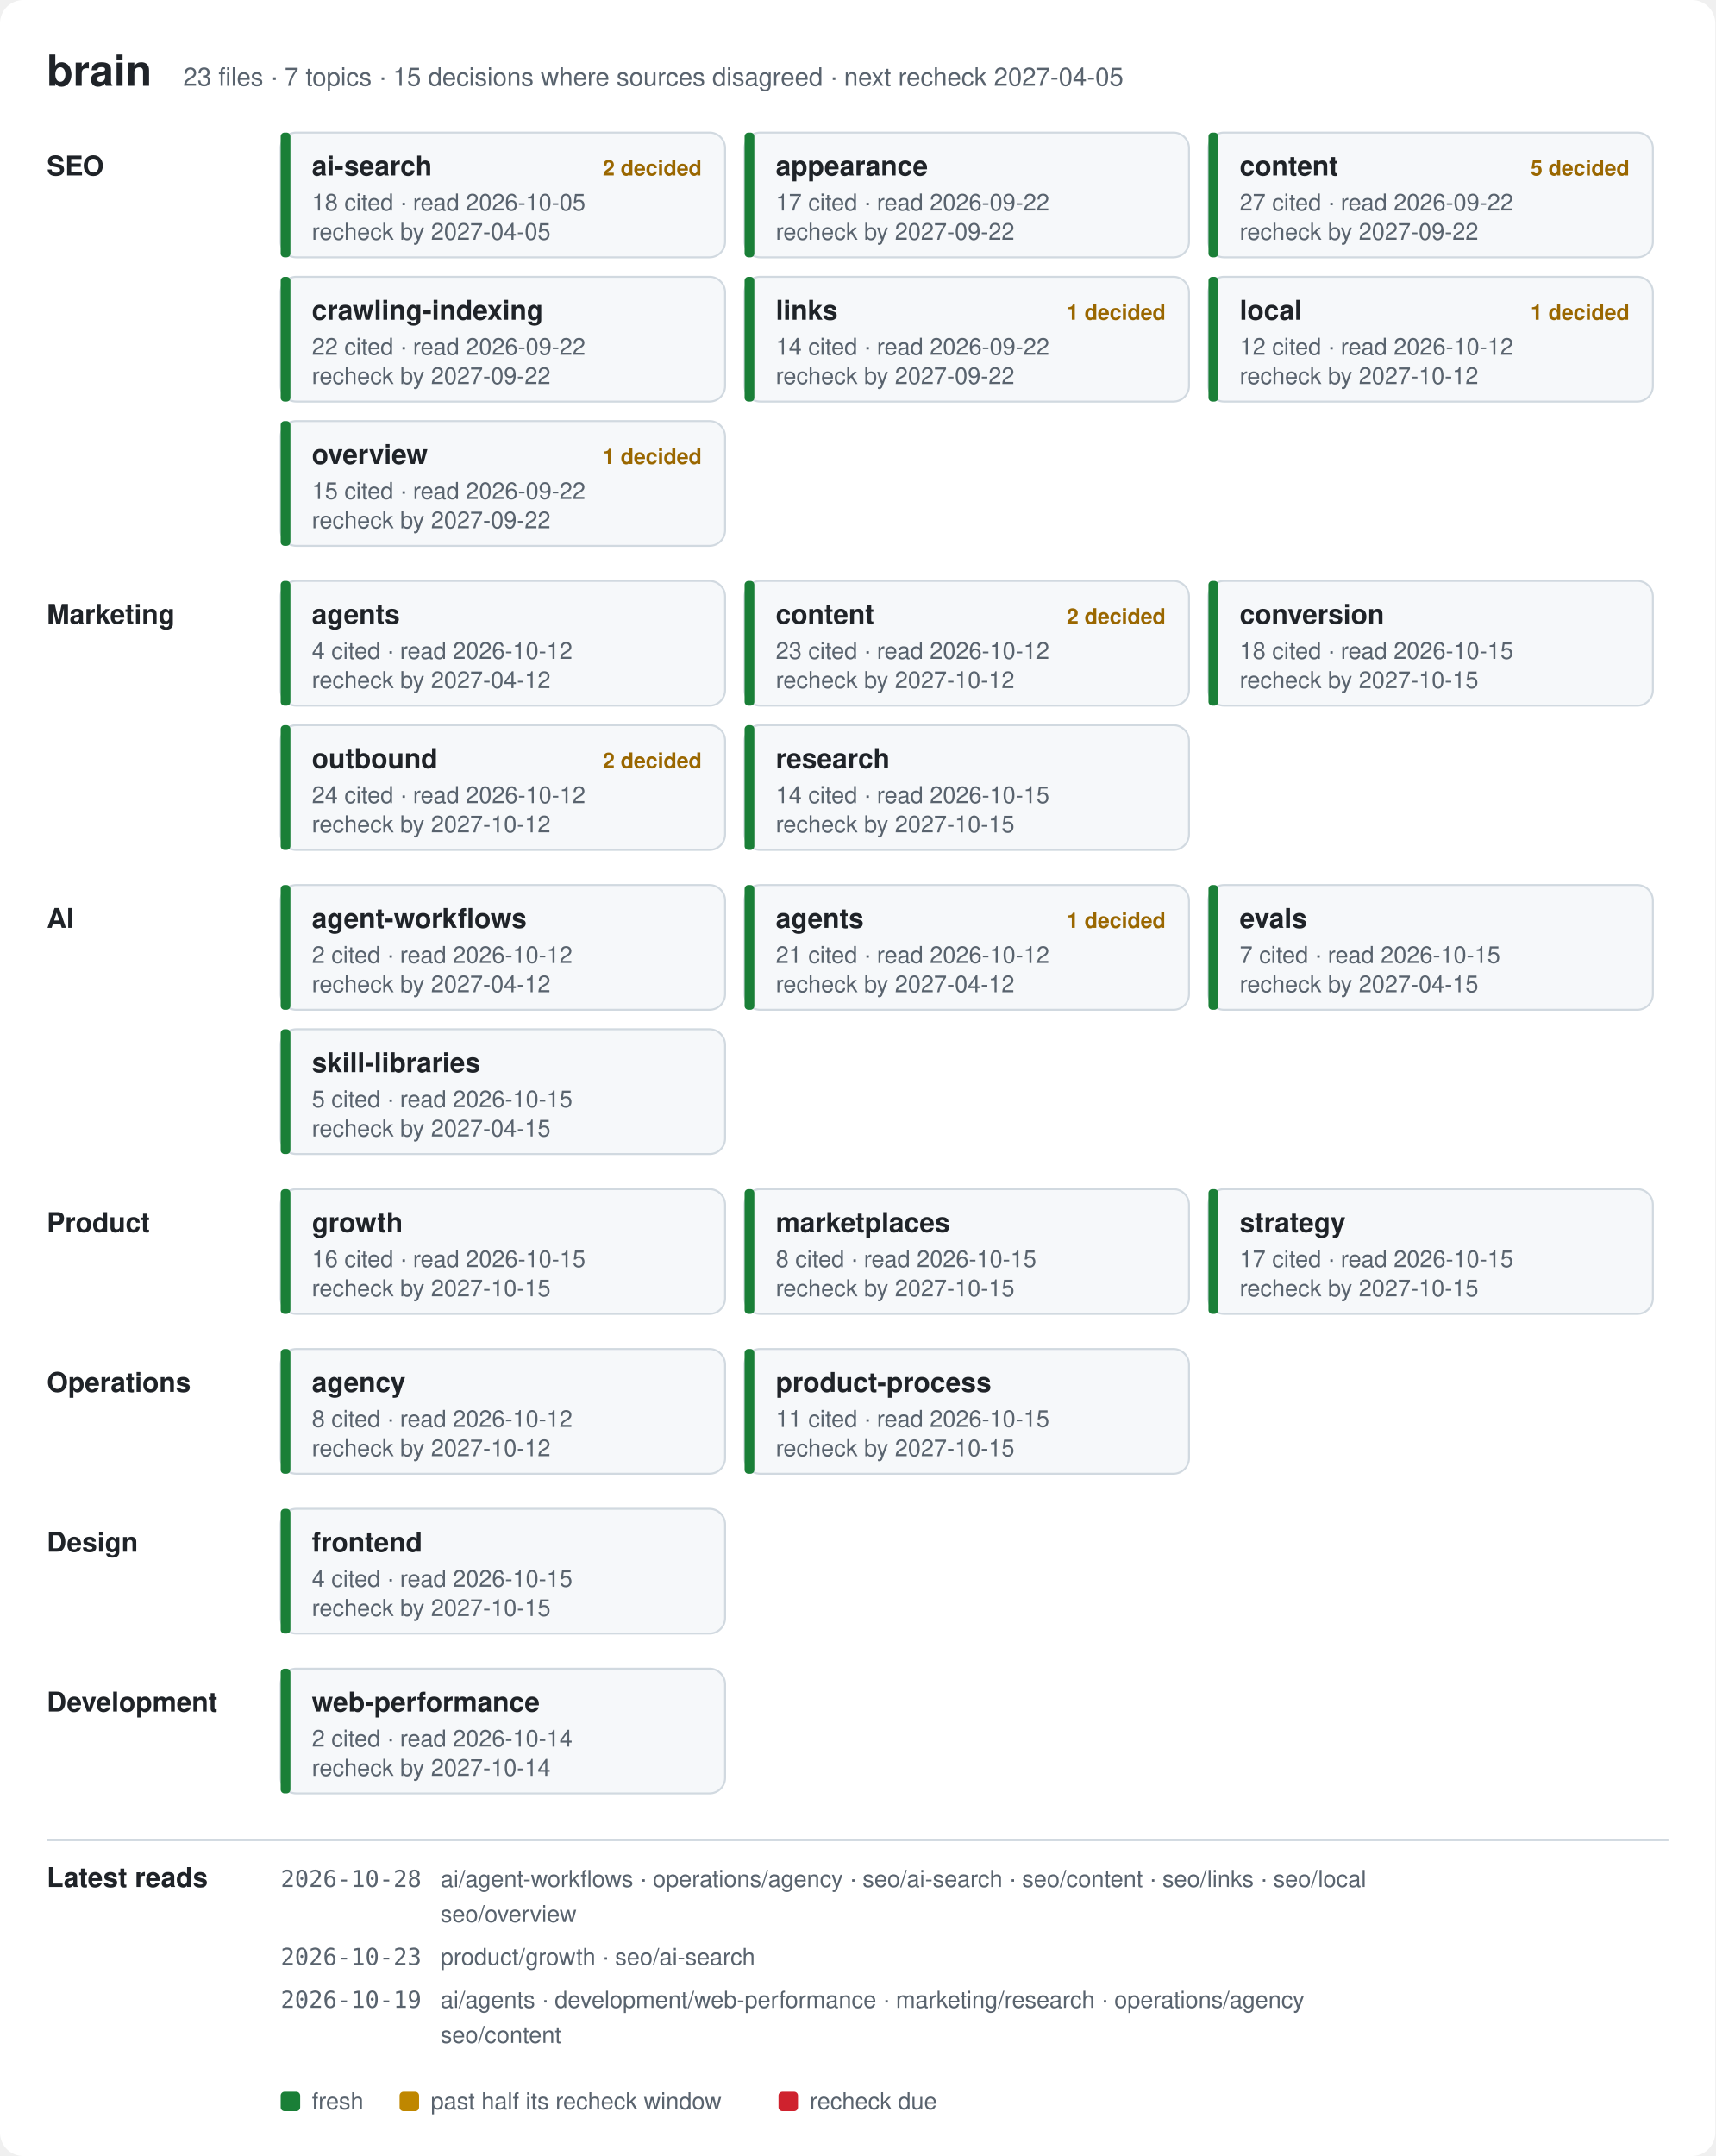
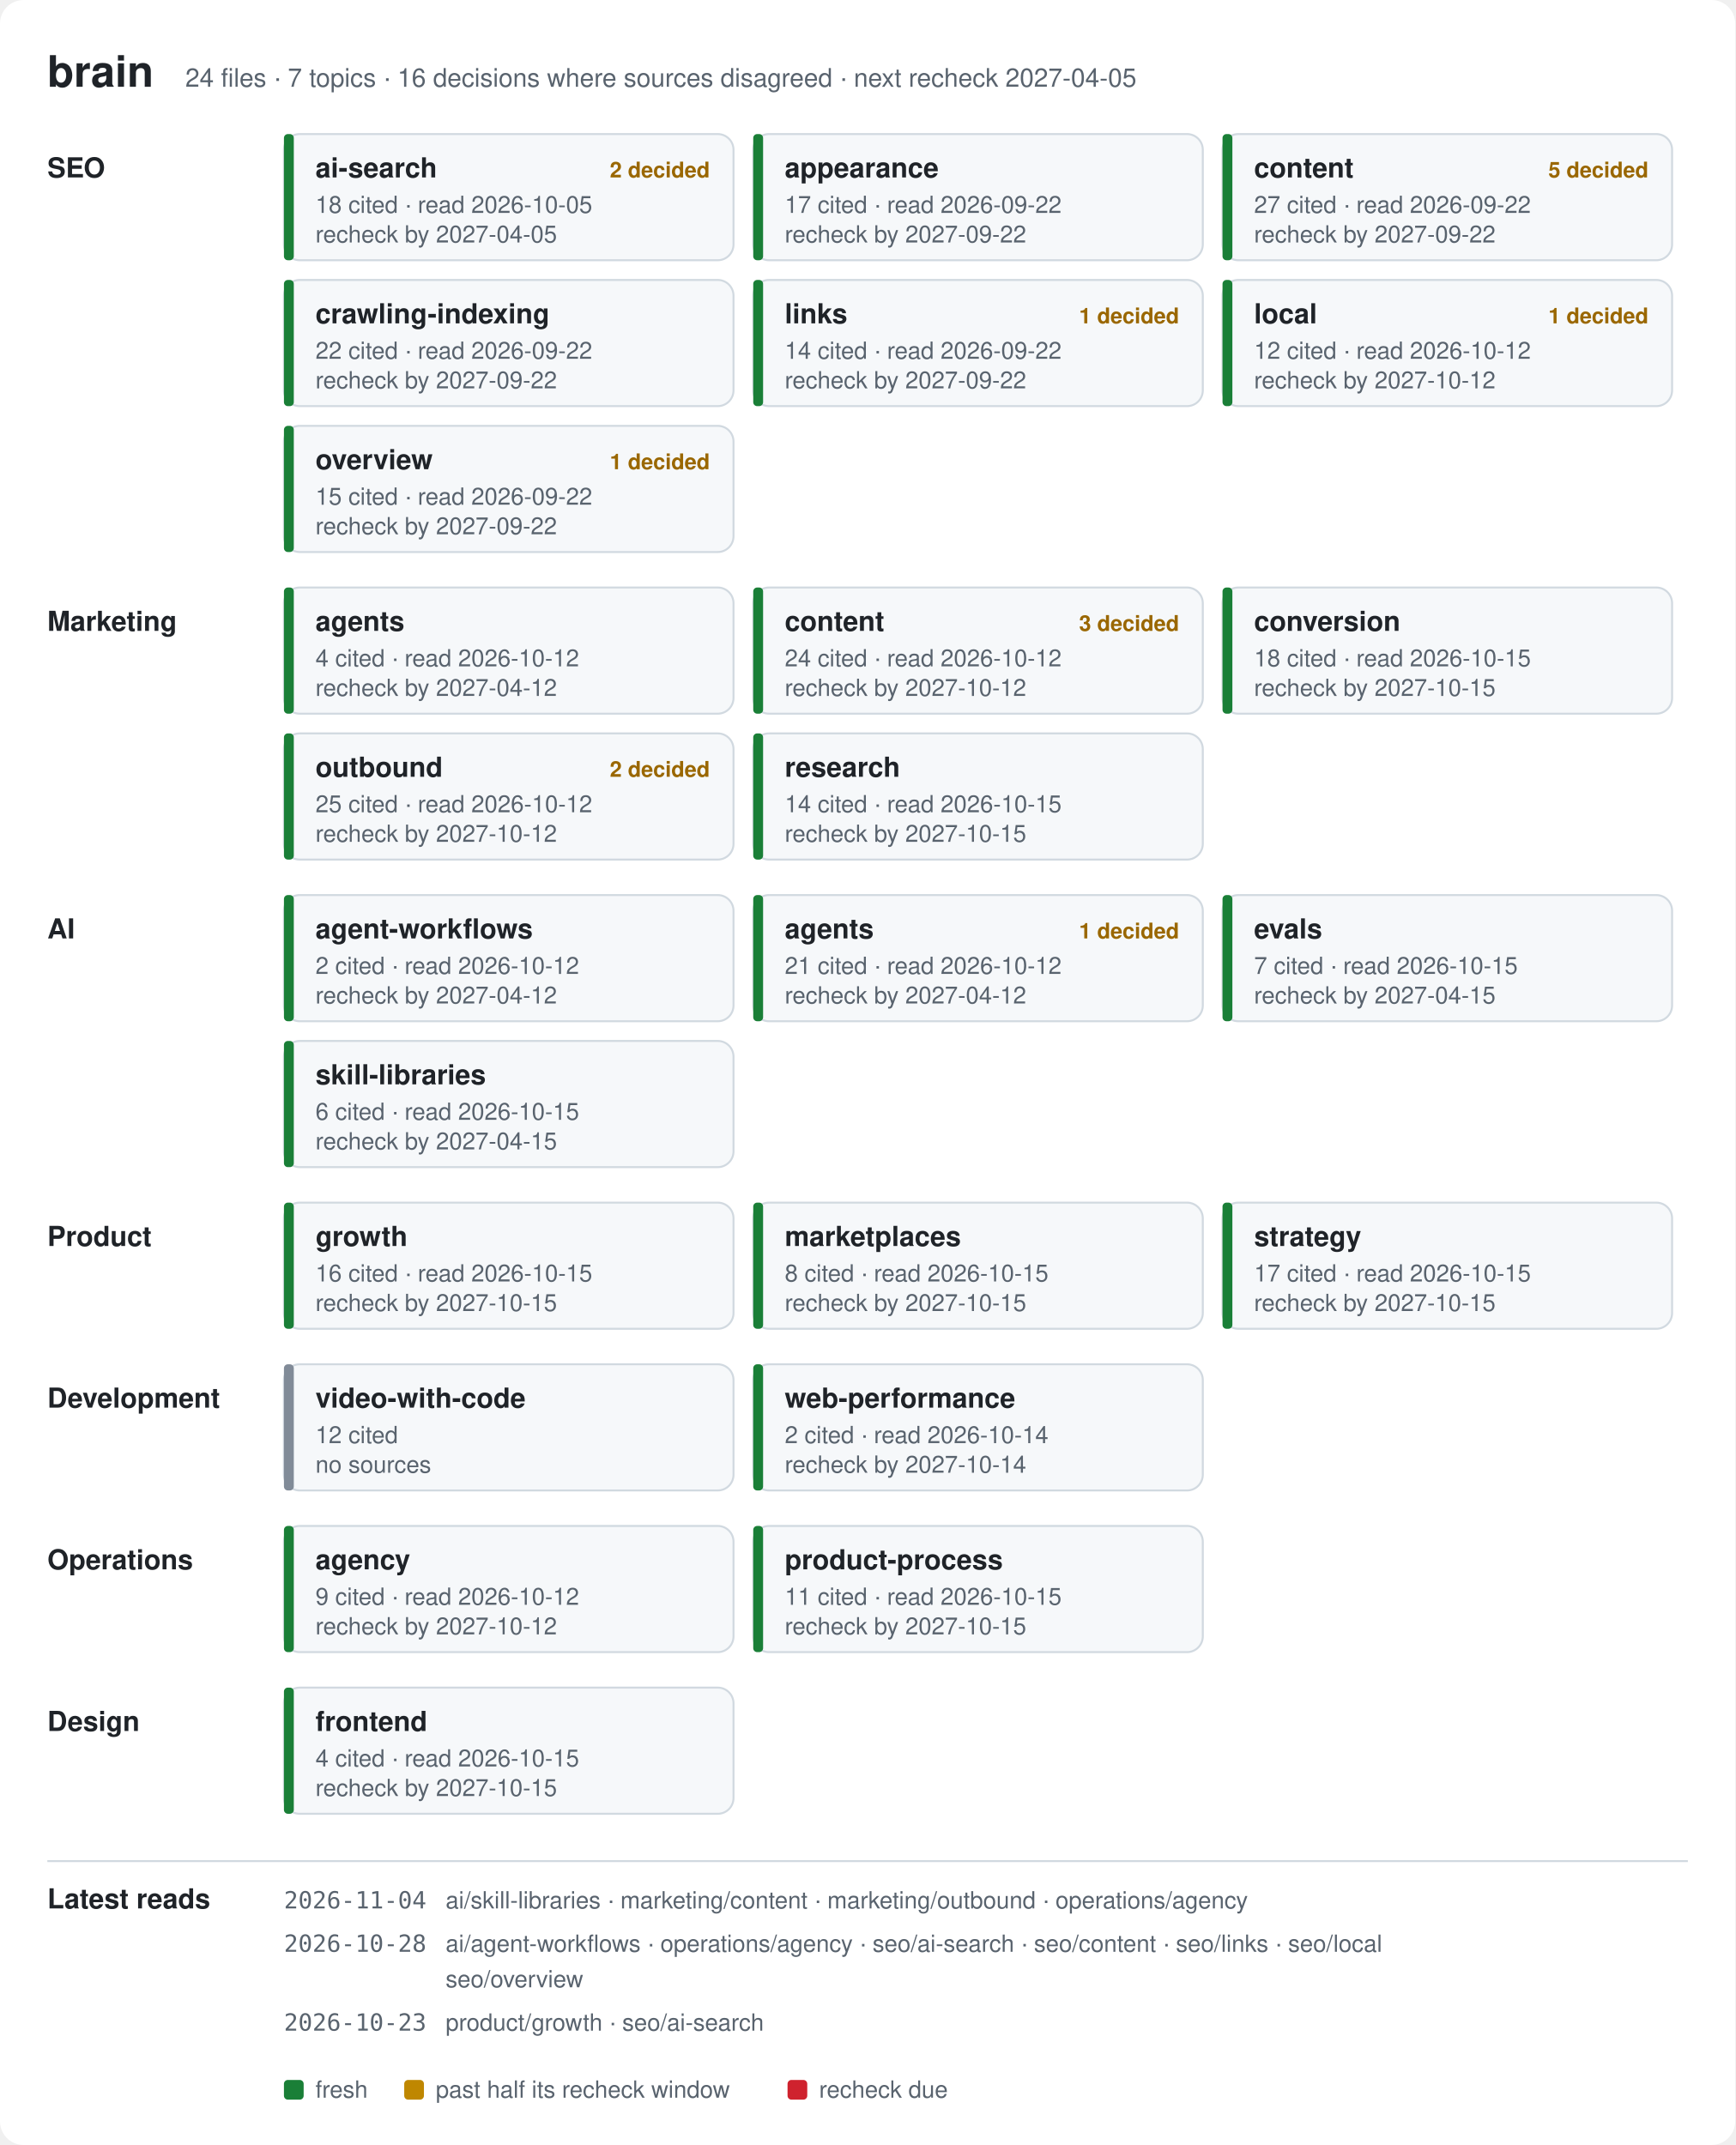
- <svg xmlns="http://www.w3.org/2000/svg" width="880" height="1106" viewBox="0 0 880 1106" role="img" aria-label="Brain map: 23 files · 7 topics · 15 decisions where sources disagreed · next recheck 2027-04-05">
+ <svg xmlns="http://www.w3.org/2000/svg" width="880" height="1088" viewBox="0 0 880 1088" role="img" aria-label="Brain map: 24 files · 7 topics · 16 decisions where sources disagreed · next recheck 2027-04-05">
  <style>
    text { font-family: -apple-system, BlinkMacSystemFont, 'Segoe UI', Helvetica, Arial, sans-serif; fill: #1f2328; }
    .h1 { font-size: 22px; font-weight: 700; }
    .topic { font-size: 14px; font-weight: 600; }
    .name { font-size: 14px; font-weight: 600; }
    .small { font-size: 12px; fill: #59636e; }
    .muted { font-size: 13px; fill: #59636e; }
    .mono { font-family: ui-monospace, SFMono-Regular, Menlo, monospace; }
    .badge { font-size: 11px; font-weight: 600; fill: #9a6700; }
    .bg { fill: #ffffff; }
    .card { fill: #f6f8fa; stroke: #d1d9e0; }
    .rule { stroke: #d1d9e0; }
    .s-fresh { fill: #1a7f37; } .s-soon { fill: #bf8700; } .s-due { fill: #cf222e; } .s-none { fill: #818b98; }
    .t-soon { fill: #9a6700; } .t-due { fill: #cf222e; font-weight: 600; }
    a:hover .card { stroke: #0969da; }
    @media (prefers-color-scheme: dark) {
      text { fill: #f0f6fc; }
      .small, .muted { fill: #9198a1; }
      .badge, .t-soon { fill: #d29922; }
      .t-due { fill: #f85149; }
      .bg { fill: #0d1117; }
      .card { fill: #151b23; stroke: #3d444d; }
      .rule { stroke: #3d444d; }
      .s-fresh { fill: #3fb950; } .s-soon { fill: #d29922; } .s-due { fill: #f85149; }
      a:hover .card { stroke: #4493f8; }
    }
</style>
-   <rect width="880" height="1106" rx="12" class="bg" />
+   <rect width="880" height="1088" rx="12" class="bg" />
  <text x="24" y="44" class="h1">brain</text>
-   <text x="94" y="44" class="muted">23 files · 7 topics · 15 decisions where sources disagreed · next recheck 2027-04-05</text>
+   <text x="94" y="44" class="muted">24 files · 7 topics · 16 decisions where sources disagreed · next recheck 2027-04-05</text>
  <text x="24" y="90" class="topic">SEO</text>
  <a href="seo/ai-search.md">
    <g>
      <rect x="144" y="68" width="228" height="64" rx="8" class="card" />
      <rect x="144" y="68" width="5" height="64" rx="2" class="s-fresh" />
      <text x="160" y="90" class="name">ai-search</text>
      <text x="360" y="90" class="badge" text-anchor="end">2 decided</text>
      <text x="160" y="108" class="small">18 cited · read 2026-10-05</text>
      <text x="160" y="123" class="small t-fresh">recheck by 2027-04-05</text>
    </g>
  </a>
  <a href="seo/appearance.md">
    <g>
      <rect x="382" y="68" width="228" height="64" rx="8" class="card" />
      <rect x="382" y="68" width="5" height="64" rx="2" class="s-fresh" />
      <text x="398" y="90" class="name">appearance</text>
      <text x="398" y="108" class="small">17 cited · read 2026-09-22</text>
      <text x="398" y="123" class="small t-fresh">recheck by 2027-09-22</text>
    </g>
  </a>
  <a href="seo/content.md">
    <g>
      <rect x="620" y="68" width="228" height="64" rx="8" class="card" />
      <rect x="620" y="68" width="5" height="64" rx="2" class="s-fresh" />
      <text x="636" y="90" class="name">content</text>
      <text x="836" y="90" class="badge" text-anchor="end">5 decided</text>
      <text x="636" y="108" class="small">27 cited · read 2026-09-22</text>
      <text x="636" y="123" class="small t-fresh">recheck by 2027-09-22</text>
    </g>
  </a>
  <a href="seo/crawling-indexing.md">
    <g>
      <rect x="144" y="142" width="228" height="64" rx="8" class="card" />
      <rect x="144" y="142" width="5" height="64" rx="2" class="s-fresh" />
      <text x="160" y="164" class="name">crawling-indexing</text>
      <text x="160" y="182" class="small">22 cited · read 2026-09-22</text>
      <text x="160" y="197" class="small t-fresh">recheck by 2027-09-22</text>
    </g>
  </a>
  <a href="seo/links.md">
    <g>
      <rect x="382" y="142" width="228" height="64" rx="8" class="card" />
      <rect x="382" y="142" width="5" height="64" rx="2" class="s-fresh" />
      <text x="398" y="164" class="name">links</text>
      <text x="598" y="164" class="badge" text-anchor="end">1 decided</text>
      <text x="398" y="182" class="small">14 cited · read 2026-09-22</text>
      <text x="398" y="197" class="small t-fresh">recheck by 2027-09-22</text>
    </g>
  </a>
  <a href="seo/local.md">
    <g>
      <rect x="620" y="142" width="228" height="64" rx="8" class="card" />
      <rect x="620" y="142" width="5" height="64" rx="2" class="s-fresh" />
      <text x="636" y="164" class="name">local</text>
      <text x="836" y="164" class="badge" text-anchor="end">1 decided</text>
      <text x="636" y="182" class="small">12 cited · read 2026-10-12</text>
      <text x="636" y="197" class="small t-fresh">recheck by 2027-10-12</text>
    </g>
  </a>
  <a href="seo/overview.md">
    <g>
      <rect x="144" y="216" width="228" height="64" rx="8" class="card" />
      <rect x="144" y="216" width="5" height="64" rx="2" class="s-fresh" />
      <text x="160" y="238" class="name">overview</text>
      <text x="360" y="238" class="badge" text-anchor="end">1 decided</text>
      <text x="160" y="256" class="small">15 cited · read 2026-09-22</text>
      <text x="160" y="271" class="small t-fresh">recheck by 2027-09-22</text>
    </g>
  </a>
  <text x="24" y="320" class="topic">Marketing</text>
  <a href="marketing/agents.md">
    <g>
      <rect x="144" y="298" width="228" height="64" rx="8" class="card" />
      <rect x="144" y="298" width="5" height="64" rx="2" class="s-fresh" />
      <text x="160" y="320" class="name">agents</text>
      <text x="160" y="338" class="small">4 cited · read 2026-10-12</text>
      <text x="160" y="353" class="small t-fresh">recheck by 2027-04-12</text>
    </g>
  </a>
  <a href="marketing/content.md">
    <g>
      <rect x="382" y="298" width="228" height="64" rx="8" class="card" />
      <rect x="382" y="298" width="5" height="64" rx="2" class="s-fresh" />
      <text x="398" y="320" class="name">content</text>
-       <text x="598" y="320" class="badge" text-anchor="end">2 decided</text>
-       <text x="398" y="338" class="small">23 cited · read 2026-10-12</text>
+       <text x="598" y="320" class="badge" text-anchor="end">3 decided</text>
+       <text x="398" y="338" class="small">24 cited · read 2026-10-12</text>
      <text x="398" y="353" class="small t-fresh">recheck by 2027-10-12</text>
    </g>
  </a>
  <a href="marketing/conversion.md">
    <g>
      <rect x="620" y="298" width="228" height="64" rx="8" class="card" />
      <rect x="620" y="298" width="5" height="64" rx="2" class="s-fresh" />
      <text x="636" y="320" class="name">conversion</text>
      <text x="636" y="338" class="small">18 cited · read 2026-10-15</text>
      <text x="636" y="353" class="small t-fresh">recheck by 2027-10-15</text>
    </g>
  </a>
  <a href="marketing/outbound.md">
    <g>
      <rect x="144" y="372" width="228" height="64" rx="8" class="card" />
      <rect x="144" y="372" width="5" height="64" rx="2" class="s-fresh" />
      <text x="160" y="394" class="name">outbound</text>
      <text x="360" y="394" class="badge" text-anchor="end">2 decided</text>
-       <text x="160" y="412" class="small">24 cited · read 2026-10-12</text>
+       <text x="160" y="412" class="small">25 cited · read 2026-10-12</text>
      <text x="160" y="427" class="small t-fresh">recheck by 2027-10-12</text>
    </g>
  </a>
  <a href="marketing/research.md">
    <g>
      <rect x="382" y="372" width="228" height="64" rx="8" class="card" />
      <rect x="382" y="372" width="5" height="64" rx="2" class="s-fresh" />
      <text x="398" y="394" class="name">research</text>
      <text x="398" y="412" class="small">14 cited · read 2026-10-15</text>
      <text x="398" y="427" class="small t-fresh">recheck by 2027-10-15</text>
    </g>
  </a>
  <text x="24" y="476" class="topic">AI</text>
  <a href="ai/agent-workflows.md">
    <g>
      <rect x="144" y="454" width="228" height="64" rx="8" class="card" />
      <rect x="144" y="454" width="5" height="64" rx="2" class="s-fresh" />
      <text x="160" y="476" class="name">agent-workflows</text>
      <text x="160" y="494" class="small">2 cited · read 2026-10-12</text>
      <text x="160" y="509" class="small t-fresh">recheck by 2027-04-12</text>
    </g>
  </a>
  <a href="ai/agents.md">
    <g>
      <rect x="382" y="454" width="228" height="64" rx="8" class="card" />
      <rect x="382" y="454" width="5" height="64" rx="2" class="s-fresh" />
      <text x="398" y="476" class="name">agents</text>
      <text x="598" y="476" class="badge" text-anchor="end">1 decided</text>
      <text x="398" y="494" class="small">21 cited · read 2026-10-12</text>
      <text x="398" y="509" class="small t-fresh">recheck by 2027-04-12</text>
    </g>
  </a>
  <a href="ai/evals.md">
    <g>
      <rect x="620" y="454" width="228" height="64" rx="8" class="card" />
      <rect x="620" y="454" width="5" height="64" rx="2" class="s-fresh" />
      <text x="636" y="476" class="name">evals</text>
      <text x="636" y="494" class="small">7 cited · read 2026-10-15</text>
      <text x="636" y="509" class="small t-fresh">recheck by 2027-04-15</text>
    </g>
  </a>
  <a href="ai/skill-libraries.md">
    <g>
      <rect x="144" y="528" width="228" height="64" rx="8" class="card" />
      <rect x="144" y="528" width="5" height="64" rx="2" class="s-fresh" />
      <text x="160" y="550" class="name">skill-libraries</text>
-       <text x="160" y="568" class="small">5 cited · read 2026-10-15</text>
+       <text x="160" y="568" class="small">6 cited · read 2026-10-15</text>
      <text x="160" y="583" class="small t-fresh">recheck by 2027-04-15</text>
    </g>
  </a>
  <text x="24" y="632" class="topic">Product</text>
  <a href="product/growth.md">
    <g>
      <rect x="144" y="610" width="228" height="64" rx="8" class="card" />
      <rect x="144" y="610" width="5" height="64" rx="2" class="s-fresh" />
      <text x="160" y="632" class="name">growth</text>
      <text x="160" y="650" class="small">16 cited · read 2026-10-15</text>
      <text x="160" y="665" class="small t-fresh">recheck by 2027-10-15</text>
    </g>
  </a>
  <a href="product/marketplaces.md">
    <g>
      <rect x="382" y="610" width="228" height="64" rx="8" class="card" />
      <rect x="382" y="610" width="5" height="64" rx="2" class="s-fresh" />
      <text x="398" y="632" class="name">marketplaces</text>
      <text x="398" y="650" class="small">8 cited · read 2026-10-15</text>
      <text x="398" y="665" class="small t-fresh">recheck by 2027-10-15</text>
    </g>
  </a>
  <a href="product/strategy.md">
    <g>
      <rect x="620" y="610" width="228" height="64" rx="8" class="card" />
      <rect x="620" y="610" width="5" height="64" rx="2" class="s-fresh" />
      <text x="636" y="632" class="name">strategy</text>
      <text x="636" y="650" class="small">17 cited · read 2026-10-15</text>
      <text x="636" y="665" class="small t-fresh">recheck by 2027-10-15</text>
    </g>
  </a>
-   <text x="24" y="714" class="topic">Operations</text>
-   <a href="operations/agency.md">
+   <text x="24" y="714" class="topic">Development</text>
+   <a href="development/video-with-code.md">
    <g>
      <rect x="144" y="692" width="228" height="64" rx="8" class="card" />
-       <rect x="144" y="692" width="5" height="64" rx="2" class="s-fresh" />
-       <text x="160" y="714" class="name">agency</text>
-       <text x="160" y="732" class="small">8 cited · read 2026-10-12</text>
-       <text x="160" y="747" class="small t-fresh">recheck by 2027-10-12</text>
-     </g>
-   </a>
-   <a href="operations/product-process.md">
+       <rect x="144" y="692" width="5" height="64" rx="2" class="s-none" />
+       <text x="160" y="714" class="name">video-with-code</text>
+       <text x="160" y="732" class="small">12 cited</text>
+       <text x="160" y="747" class="small t-none">no sources</text>
+     </g>
+   </a>
+   <a href="development/web-performance.md">
    <g>
      <rect x="382" y="692" width="228" height="64" rx="8" class="card" />
      <rect x="382" y="692" width="5" height="64" rx="2" class="s-fresh" />
-       <text x="398" y="714" class="name">product-process</text>
-       <text x="398" y="732" class="small">11 cited · read 2026-10-15</text>
-       <text x="398" y="747" class="small t-fresh">recheck by 2027-10-15</text>
-     </g>
-   </a>
-   <text x="24" y="796" class="topic">Design</text>
-   <a href="design/frontend.md">
+       <text x="398" y="714" class="name">web-performance</text>
+       <text x="398" y="732" class="small">2 cited · read 2026-10-14</text>
+       <text x="398" y="747" class="small t-fresh">recheck by 2027-10-14</text>
+     </g>
+   </a>
+   <text x="24" y="796" class="topic">Operations</text>
+   <a href="operations/agency.md">
    <g>
      <rect x="144" y="774" width="228" height="64" rx="8" class="card" />
      <rect x="144" y="774" width="5" height="64" rx="2" class="s-fresh" />
-       <text x="160" y="796" class="name">frontend</text>
-       <text x="160" y="814" class="small">4 cited · read 2026-10-15</text>
-       <text x="160" y="829" class="small t-fresh">recheck by 2027-10-15</text>
-     </g>
-   </a>
-   <text x="24" y="878" class="topic">Development</text>
-   <a href="development/web-performance.md">
+       <text x="160" y="796" class="name">agency</text>
+       <text x="160" y="814" class="small">9 cited · read 2026-10-12</text>
+       <text x="160" y="829" class="small t-fresh">recheck by 2027-10-12</text>
+     </g>
+   </a>
+   <a href="operations/product-process.md">
+     <g>
+       <rect x="382" y="774" width="228" height="64" rx="8" class="card" />
+       <rect x="382" y="774" width="5" height="64" rx="2" class="s-fresh" />
+       <text x="398" y="796" class="name">product-process</text>
+       <text x="398" y="814" class="small">11 cited · read 2026-10-15</text>
+       <text x="398" y="829" class="small t-fresh">recheck by 2027-10-15</text>
+     </g>
+   </a>
+   <text x="24" y="878" class="topic">Design</text>
+   <a href="design/frontend.md">
    <g>
      <rect x="144" y="856" width="228" height="64" rx="8" class="card" />
      <rect x="144" y="856" width="5" height="64" rx="2" class="s-fresh" />
-       <text x="160" y="878" class="name">web-performance</text>
-       <text x="160" y="896" class="small">2 cited · read 2026-10-14</text>
-       <text x="160" y="911" class="small t-fresh">recheck by 2027-10-14</text>
+       <text x="160" y="878" class="name">frontend</text>
+       <text x="160" y="896" class="small">4 cited · read 2026-10-15</text>
+       <text x="160" y="911" class="small t-fresh">recheck by 2027-10-15</text>
    </g>
  </a>
  <line x1="24" y1="944" x2="856" y2="944" class="rule" />
  <text x="24" y="968" class="topic">Latest reads</text>
-   <text x="144" y="968" class="small mono">2026-10-28</text>
-   <text x="226" y="968" class="small">ai/agent-workflows · operations/agency · seo/ai-search · seo/content · seo/links · seo/local</text>
-   <text x="226" y="986" class="small">seo/overview</text>
-   <text x="144" y="1008" class="small mono">2026-10-23</text>
-   <text x="226" y="1008" class="small">product/growth · seo/ai-search</text>
-   <text x="144" y="1030" class="small mono">2026-10-19</text>
-   <text x="226" y="1030" class="small">ai/agents · development/web-performance · marketing/research · operations/agency</text>
-   <text x="226" y="1048" class="small">seo/content</text>
-   <rect x="144" y="1073" width="10" height="10" rx="2" class="s-fresh" />
-   <text x="160" y="1082" class="small">fresh</text>
-   <rect x="205.0" y="1073" width="10" height="10" rx="2" class="s-soon" />
-   <text x="221.0" y="1082" class="small">past half its recheck window</text>
-   <rect x="399.4" y="1073" width="10" height="10" rx="2" class="s-due" />
-   <text x="415.4" y="1082" class="small">recheck due</text>
+   <text x="144" y="968" class="small mono">2026-11-04</text>
+   <text x="226" y="968" class="small">ai/skill-libraries · marketing/content · marketing/outbound · operations/agency</text>
+   <text x="144" y="990" class="small mono">2026-10-28</text>
+   <text x="226" y="990" class="small">ai/agent-workflows · operations/agency · seo/ai-search · seo/content · seo/links · seo/local</text>
+   <text x="226" y="1008" class="small">seo/overview</text>
+   <text x="144" y="1030" class="small mono">2026-10-23</text>
+   <text x="226" y="1030" class="small">product/growth · seo/ai-search</text>
+   <rect x="144" y="1055" width="10" height="10" rx="2" class="s-fresh" />
+   <text x="160" y="1064" class="small">fresh</text>
+   <rect x="205.0" y="1055" width="10" height="10" rx="2" class="s-soon" />
+   <text x="221.0" y="1064" class="small">past half its recheck window</text>
+   <rect x="399.4" y="1055" width="10" height="10" rx="2" class="s-due" />
+   <text x="415.4" y="1064" class="small">recheck due</text>
</svg>
